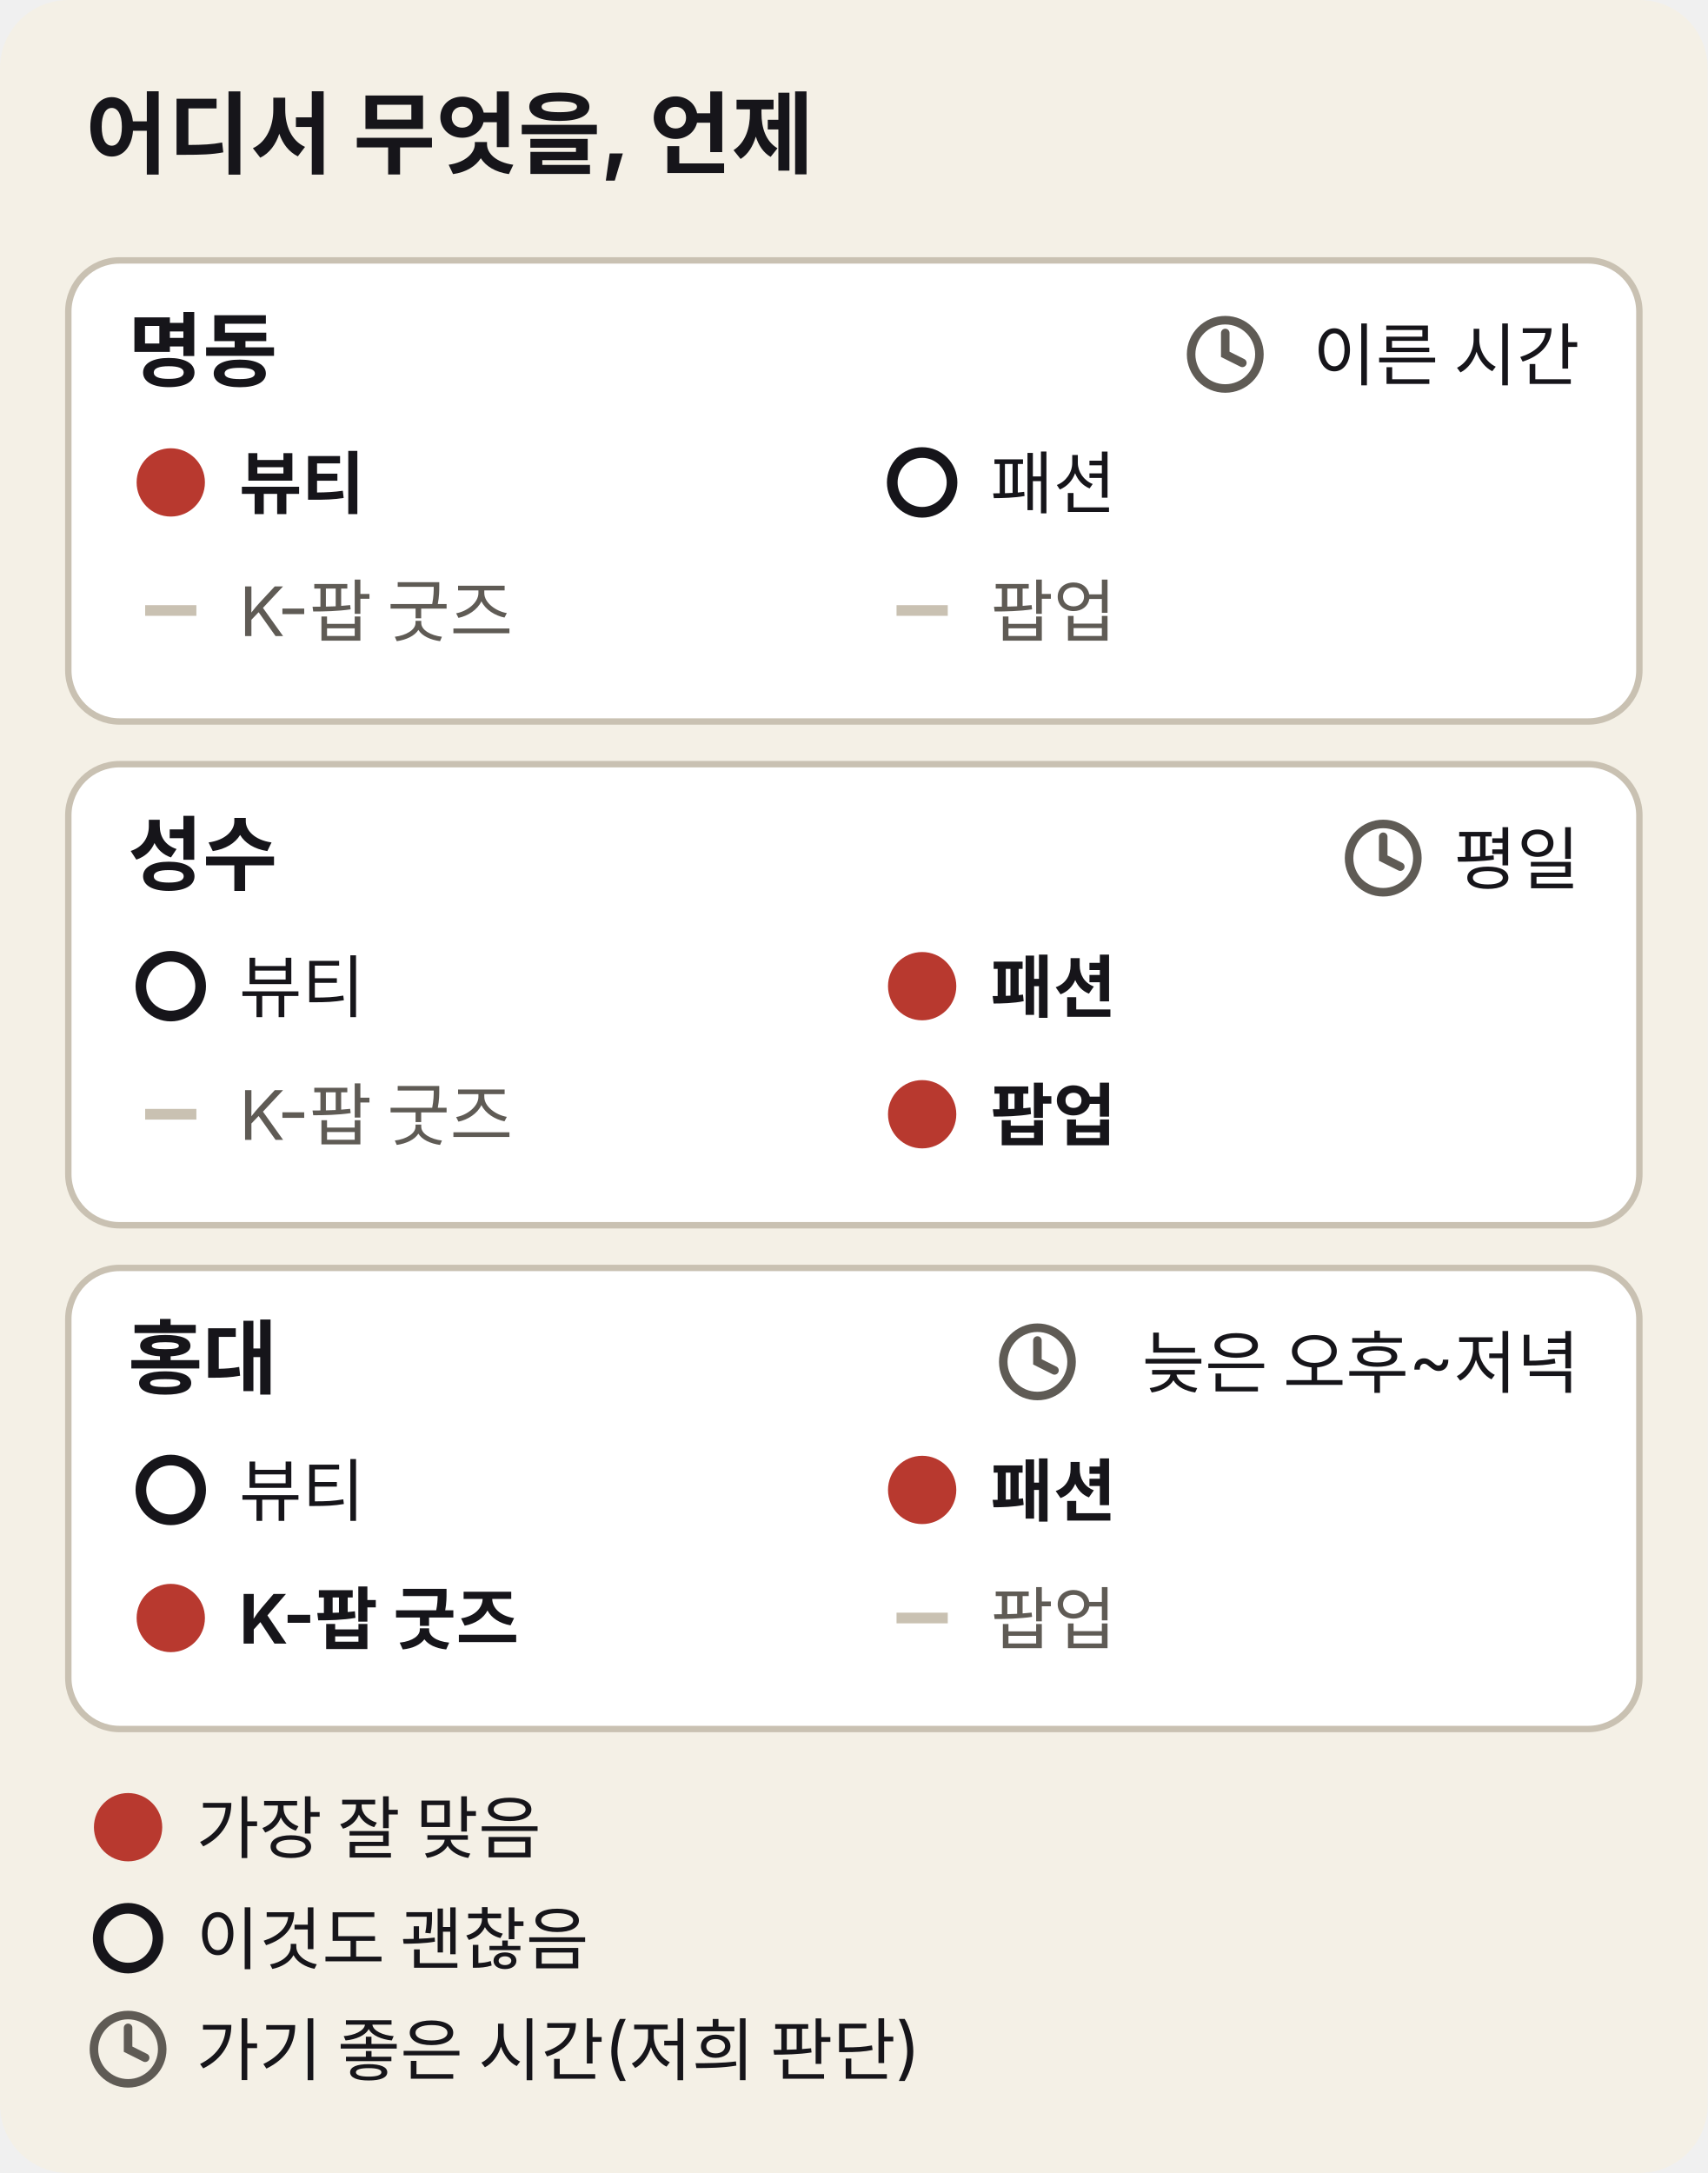
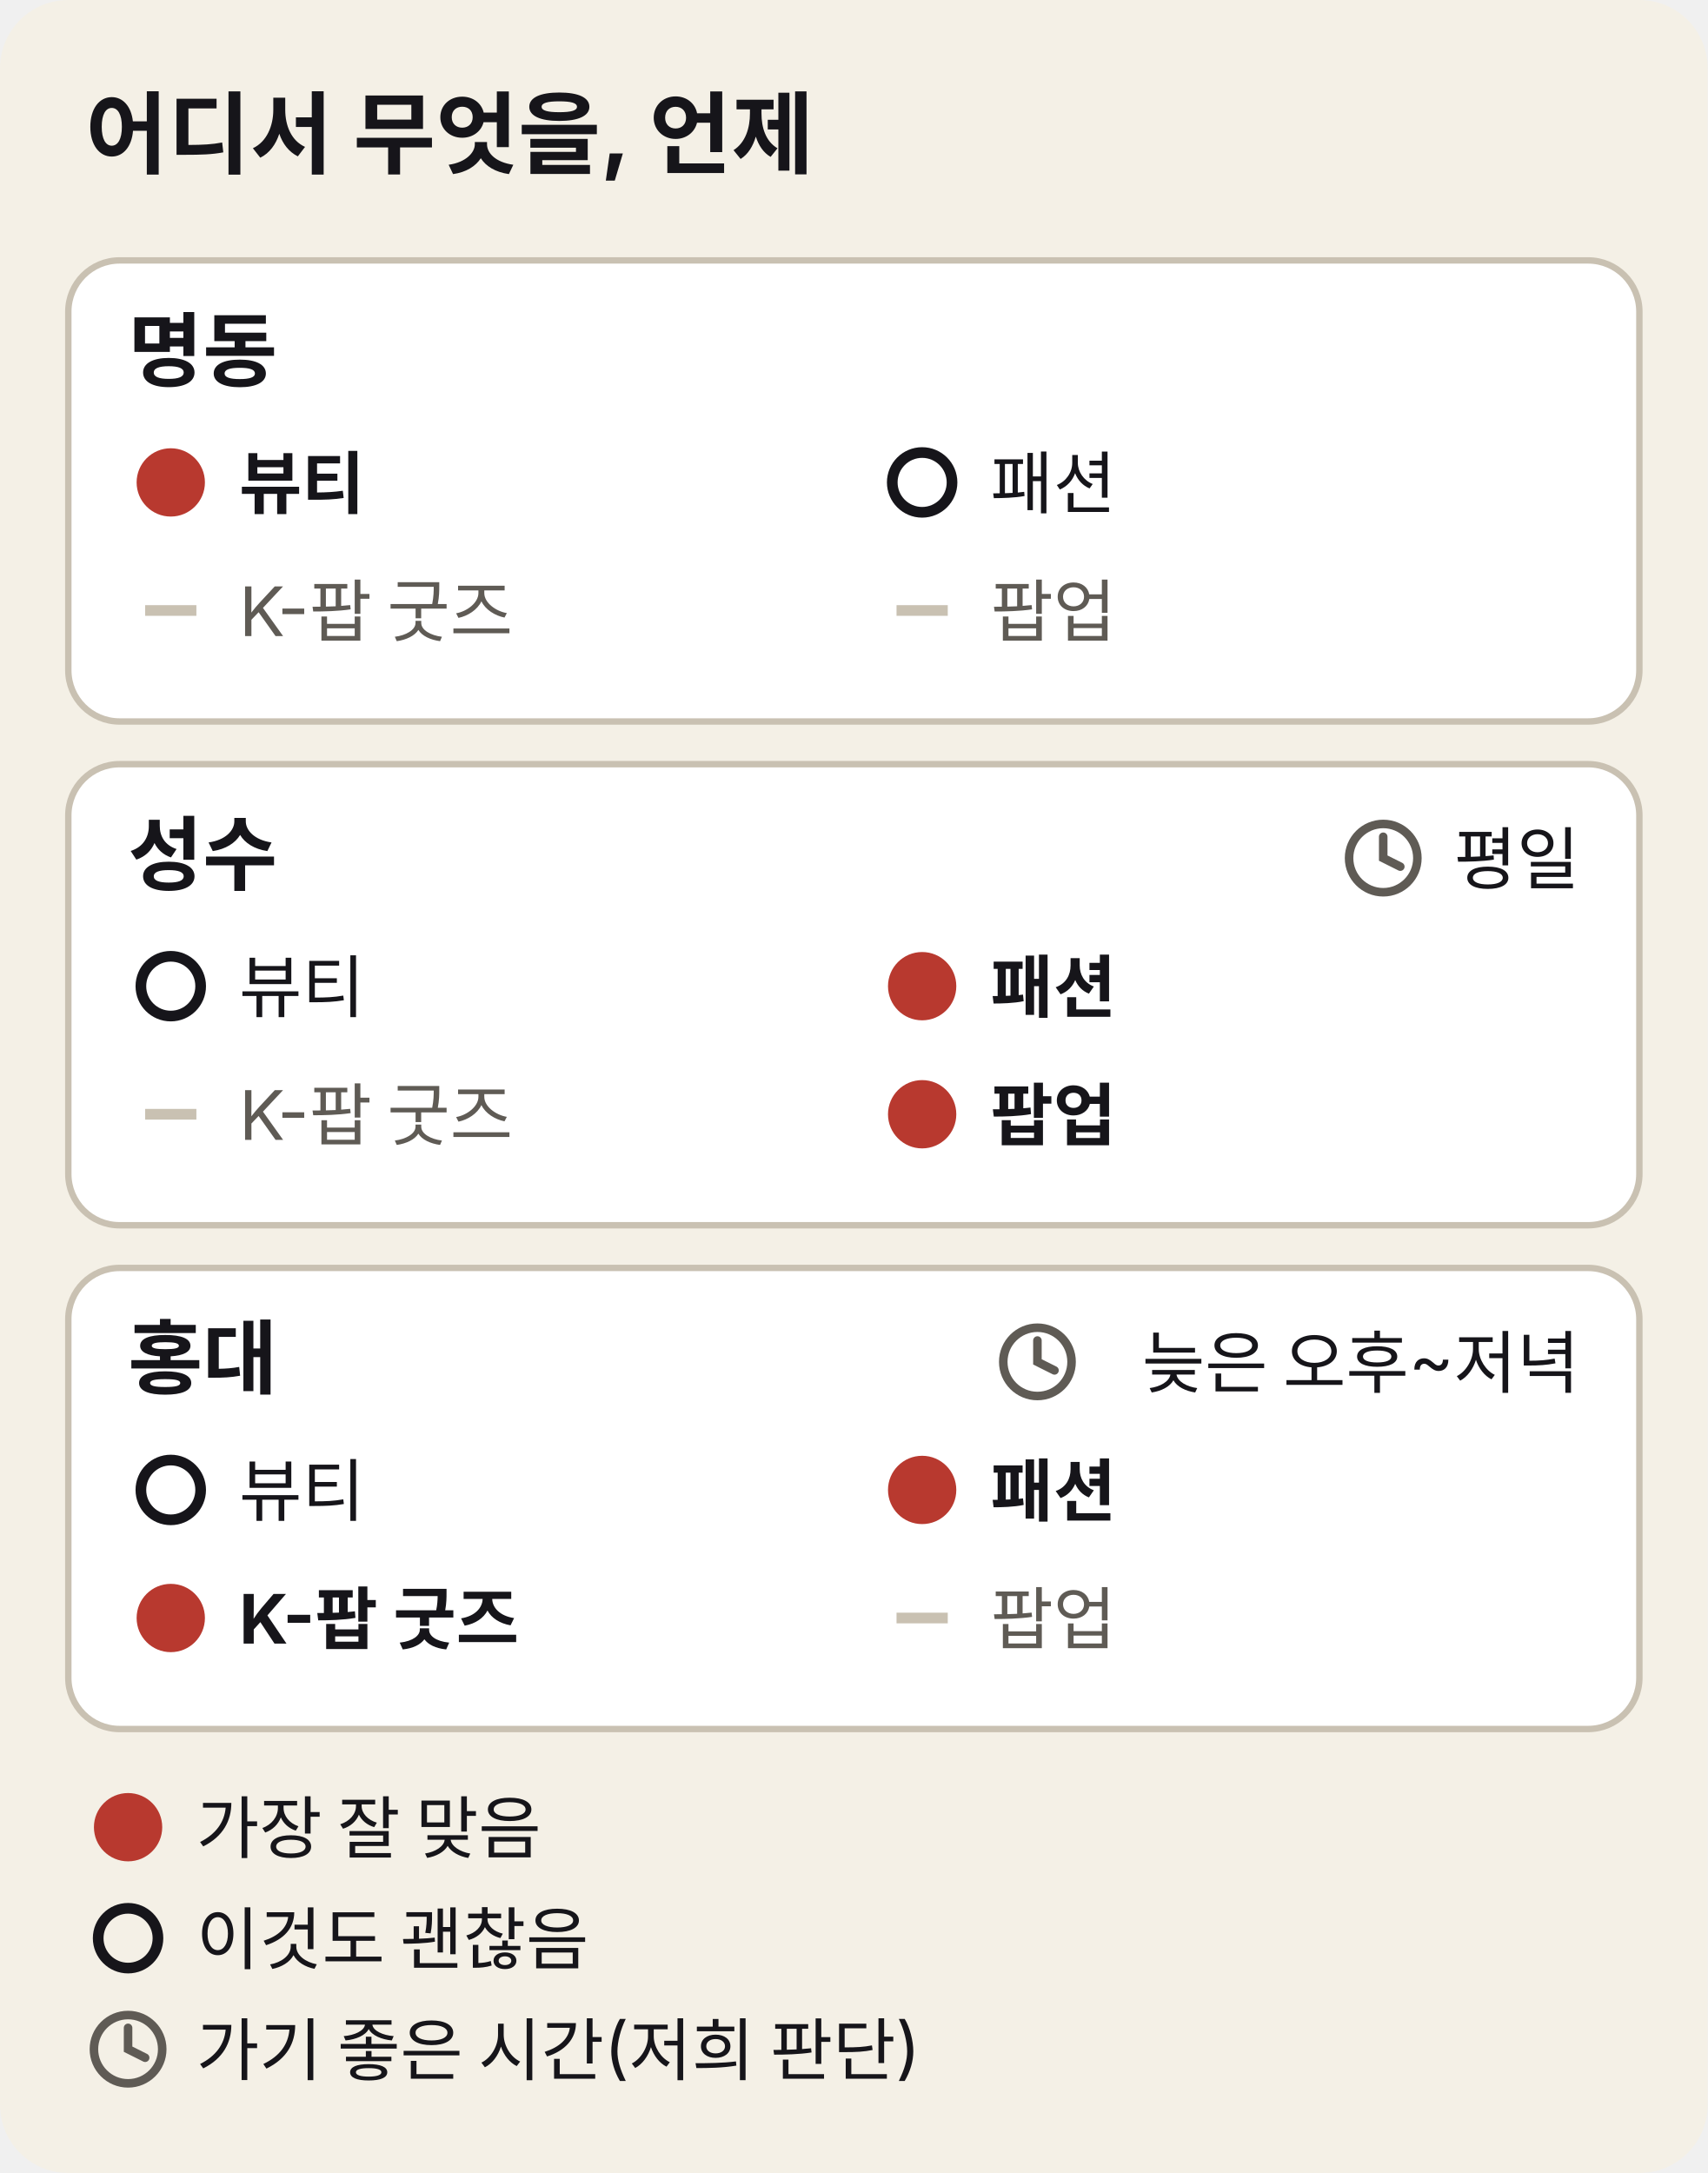
<svg xmlns="http://www.w3.org/2000/svg" viewBox="0 0 400 509" role="img" aria-label="어디서 무엇을, 언제" font-family="system-ui, -apple-system, &quot;Noto Sans KR&quot;, &quot;Noto Sans JP&quot;, &quot;Noto Sans TC&quot;, sans-serif">
  <rect width="400" height="509" rx="16" fill="#f4f0e6" />
  <defs>
    <marker id="ah" viewBox="0 0 10 10" refX="9" refY="5" markerWidth="7" markerHeight="7" orient="auto-start-reverse">
      <path d="M0,0 L10,5 L0,10 z" fill="#16151a" />
    </marker>
  </defs>
  <text x="20" y="39" font-size="21" fill="#16151a" font-weight="bold" text-anchor="start">어디서 무엇을, 언제</text>
  <rect x="16" y="61" width="368" height="108" rx="12" fill="#ffffff" stroke="#c9c1b2" stroke-width="1.5" />
  <text x="30" y="89" font-size="19" fill="#16151a" font-weight="bold" text-anchor="start">명동</text>
-   <circle cx="287" cy="83" r="8" fill="none" stroke="#5f5b55" stroke-width="2" />
-   <path d="M287,78 L287,83 L291,85" fill="none" stroke="#5f5b55" stroke-width="2" stroke-linecap="round" />
-   <text x="370" y="89" font-size="16" fill="#16151a" text-anchor="end">이른 시간</text>
  <circle cx="40" cy="113" r="8" fill="#b8392f" />
  <text x="56" y="119" font-size="16" fill="#16151a" font-weight="bold" text-anchor="start">뷰티</text>
  <circle cx="216" cy="113" r="7" fill="none" stroke="#16151a" stroke-width="2.5" />
  <text x="232" y="119" font-size="16" fill="#16151a" text-anchor="start">패션</text>
  <line x1="34" y1="143" x2="46" y2="143" stroke="#c9c1b2" stroke-width="2.5" />
  <text x="56" y="149" font-size="16" fill="#5f5b55" text-anchor="start">K-팝 굿즈</text>
  <line x1="210" y1="143" x2="222" y2="143" stroke="#c9c1b2" stroke-width="2.5" />
  <text x="232" y="149" font-size="16" fill="#5f5b55" text-anchor="start">팝업</text>
  <rect x="16" y="179" width="368" height="108" rx="12" fill="#ffffff" stroke="#c9c1b2" stroke-width="1.5" />
  <text x="30" y="207" font-size="19" fill="#16151a" font-weight="bold" text-anchor="start">성수</text>
  <circle cx="324" cy="201" r="8" fill="none" stroke="#5f5b55" stroke-width="2" />
  <path d="M324,196 L324,201 L328,203" fill="none" stroke="#5f5b55" stroke-width="2" stroke-linecap="round" />
  <text x="370" y="207" font-size="16" fill="#16151a" text-anchor="end">평일</text>
  <circle cx="40" cy="231" r="7" fill="none" stroke="#16151a" stroke-width="2.5" />
  <text x="56" y="237" font-size="16" fill="#16151a" text-anchor="start">뷰티</text>
  <circle cx="216" cy="231" r="8" fill="#b8392f" />
  <text x="232" y="237" font-size="16" fill="#16151a" font-weight="bold" text-anchor="start">패션</text>
  <line x1="34" y1="261" x2="46" y2="261" stroke="#c9c1b2" stroke-width="2.5" />
  <text x="56" y="267" font-size="16" fill="#5f5b55" text-anchor="start">K-팝 굿즈</text>
  <circle cx="216" cy="261" r="8" fill="#b8392f" />
  <text x="232" y="267" font-size="16" fill="#16151a" font-weight="bold" text-anchor="start">팝업</text>
  <rect x="16" y="297" width="368" height="108" rx="12" fill="#ffffff" stroke="#c9c1b2" stroke-width="1.5" />
  <text x="30" y="325" font-size="19" fill="#16151a" font-weight="bold" text-anchor="start">홍대</text>
  <circle cx="243" cy="319" r="8" fill="none" stroke="#5f5b55" stroke-width="2" />
  <path d="M243,314 L243,319 L247,321" fill="none" stroke="#5f5b55" stroke-width="2" stroke-linecap="round" />
  <text x="370" y="325" font-size="16" fill="#16151a" text-anchor="end">늦은 오후~저녁</text>
  <circle cx="40" cy="349" r="7" fill="none" stroke="#16151a" stroke-width="2.5" />
  <text x="56" y="355" font-size="16" fill="#16151a" text-anchor="start">뷰티</text>
  <circle cx="216" cy="349" r="8" fill="#b8392f" />
  <text x="232" y="355" font-size="16" fill="#16151a" font-weight="bold" text-anchor="start">패션</text>
  <circle cx="40" cy="379" r="8" fill="#b8392f" />
  <text x="56" y="385" font-size="16" fill="#16151a" font-weight="bold" text-anchor="start">K-팝 굿즈</text>
  <line x1="210" y1="379" x2="222" y2="379" stroke="#c9c1b2" stroke-width="2.5" />
  <text x="232" y="385" font-size="16" fill="#5f5b55" text-anchor="start">팝업</text>
  <circle cx="30" cy="428" r="8" fill="#b8392f" />
  <text x="46" y="434" font-size="16" fill="#16151a" text-anchor="start">가장 잘 맞음</text>
  <circle cx="30" cy="454" r="7" fill="none" stroke="#16151a" stroke-width="2.5" />
  <text x="46" y="460" font-size="16" fill="#16151a" text-anchor="start">이것도 괜찮음</text>
  <circle cx="30" cy="480" r="8" fill="none" stroke="#5f5b55" stroke-width="2" />
  <path d="M30,475 L30,480 L34,482" fill="none" stroke="#5f5b55" stroke-width="2" stroke-linecap="round" />
  <text x="46" y="486" font-size="16" fill="#16151a" text-anchor="start">가기 좋은 시간(저희 판단)</text>
</svg>
